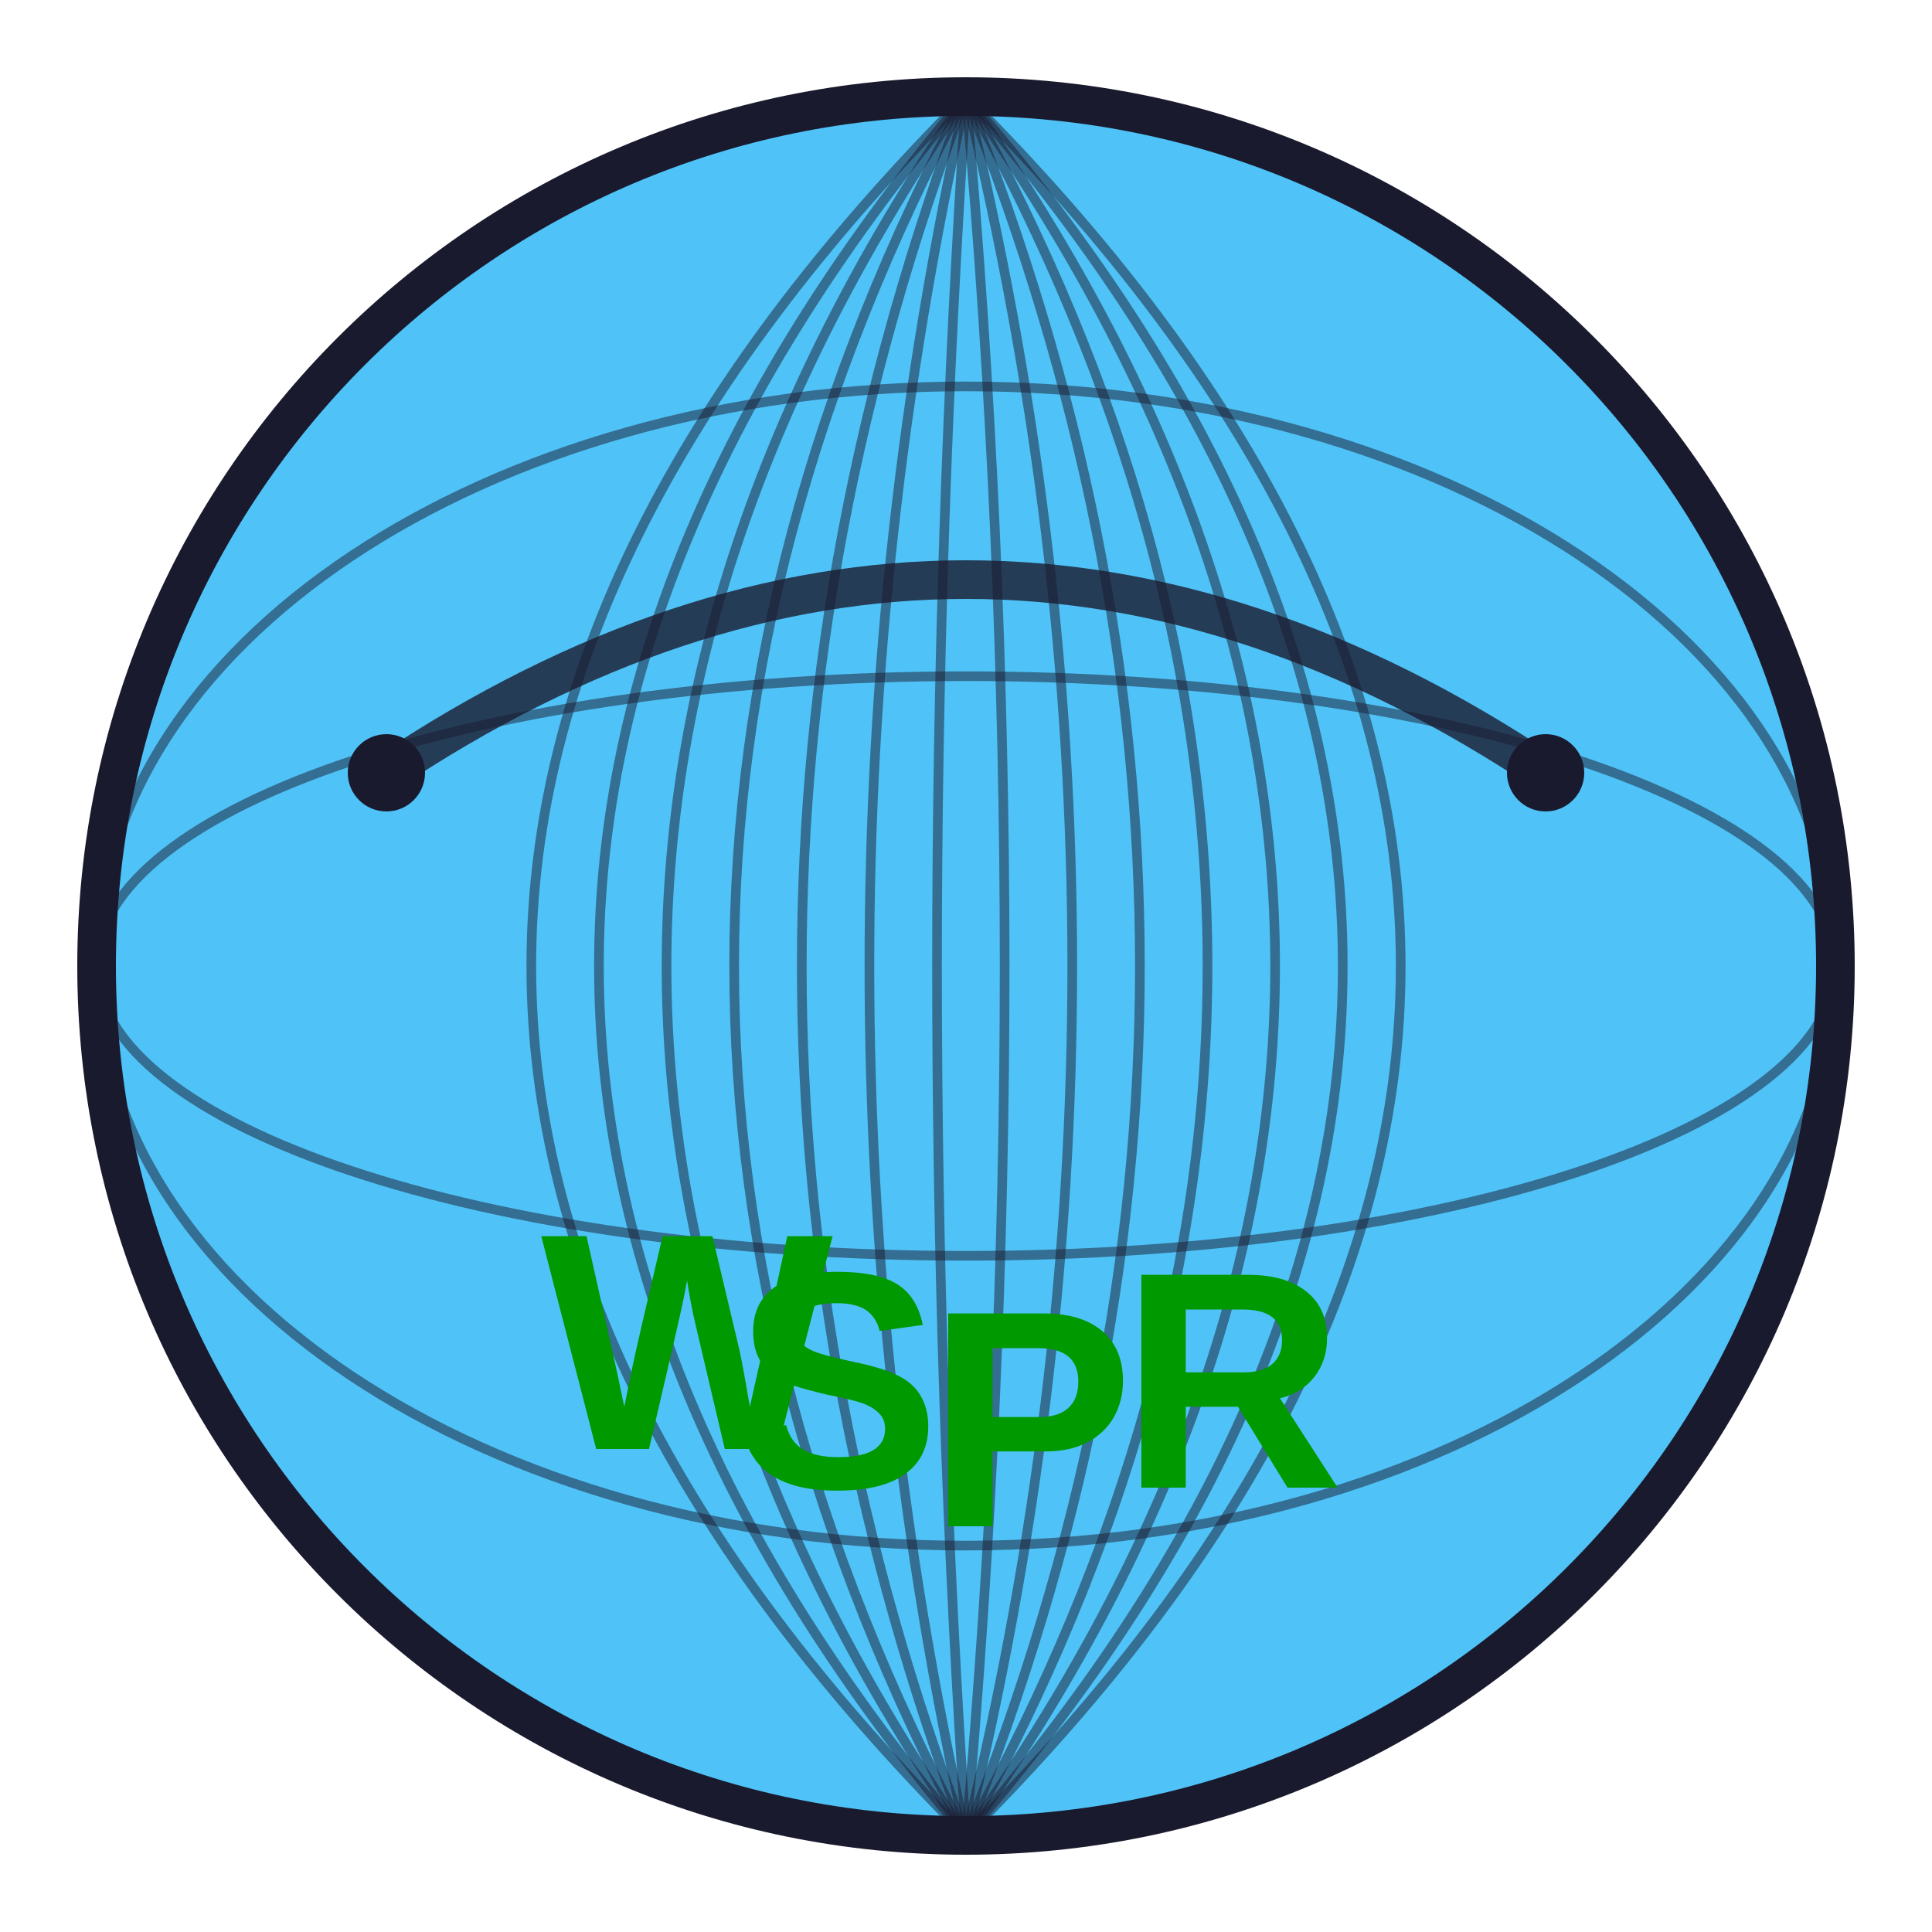
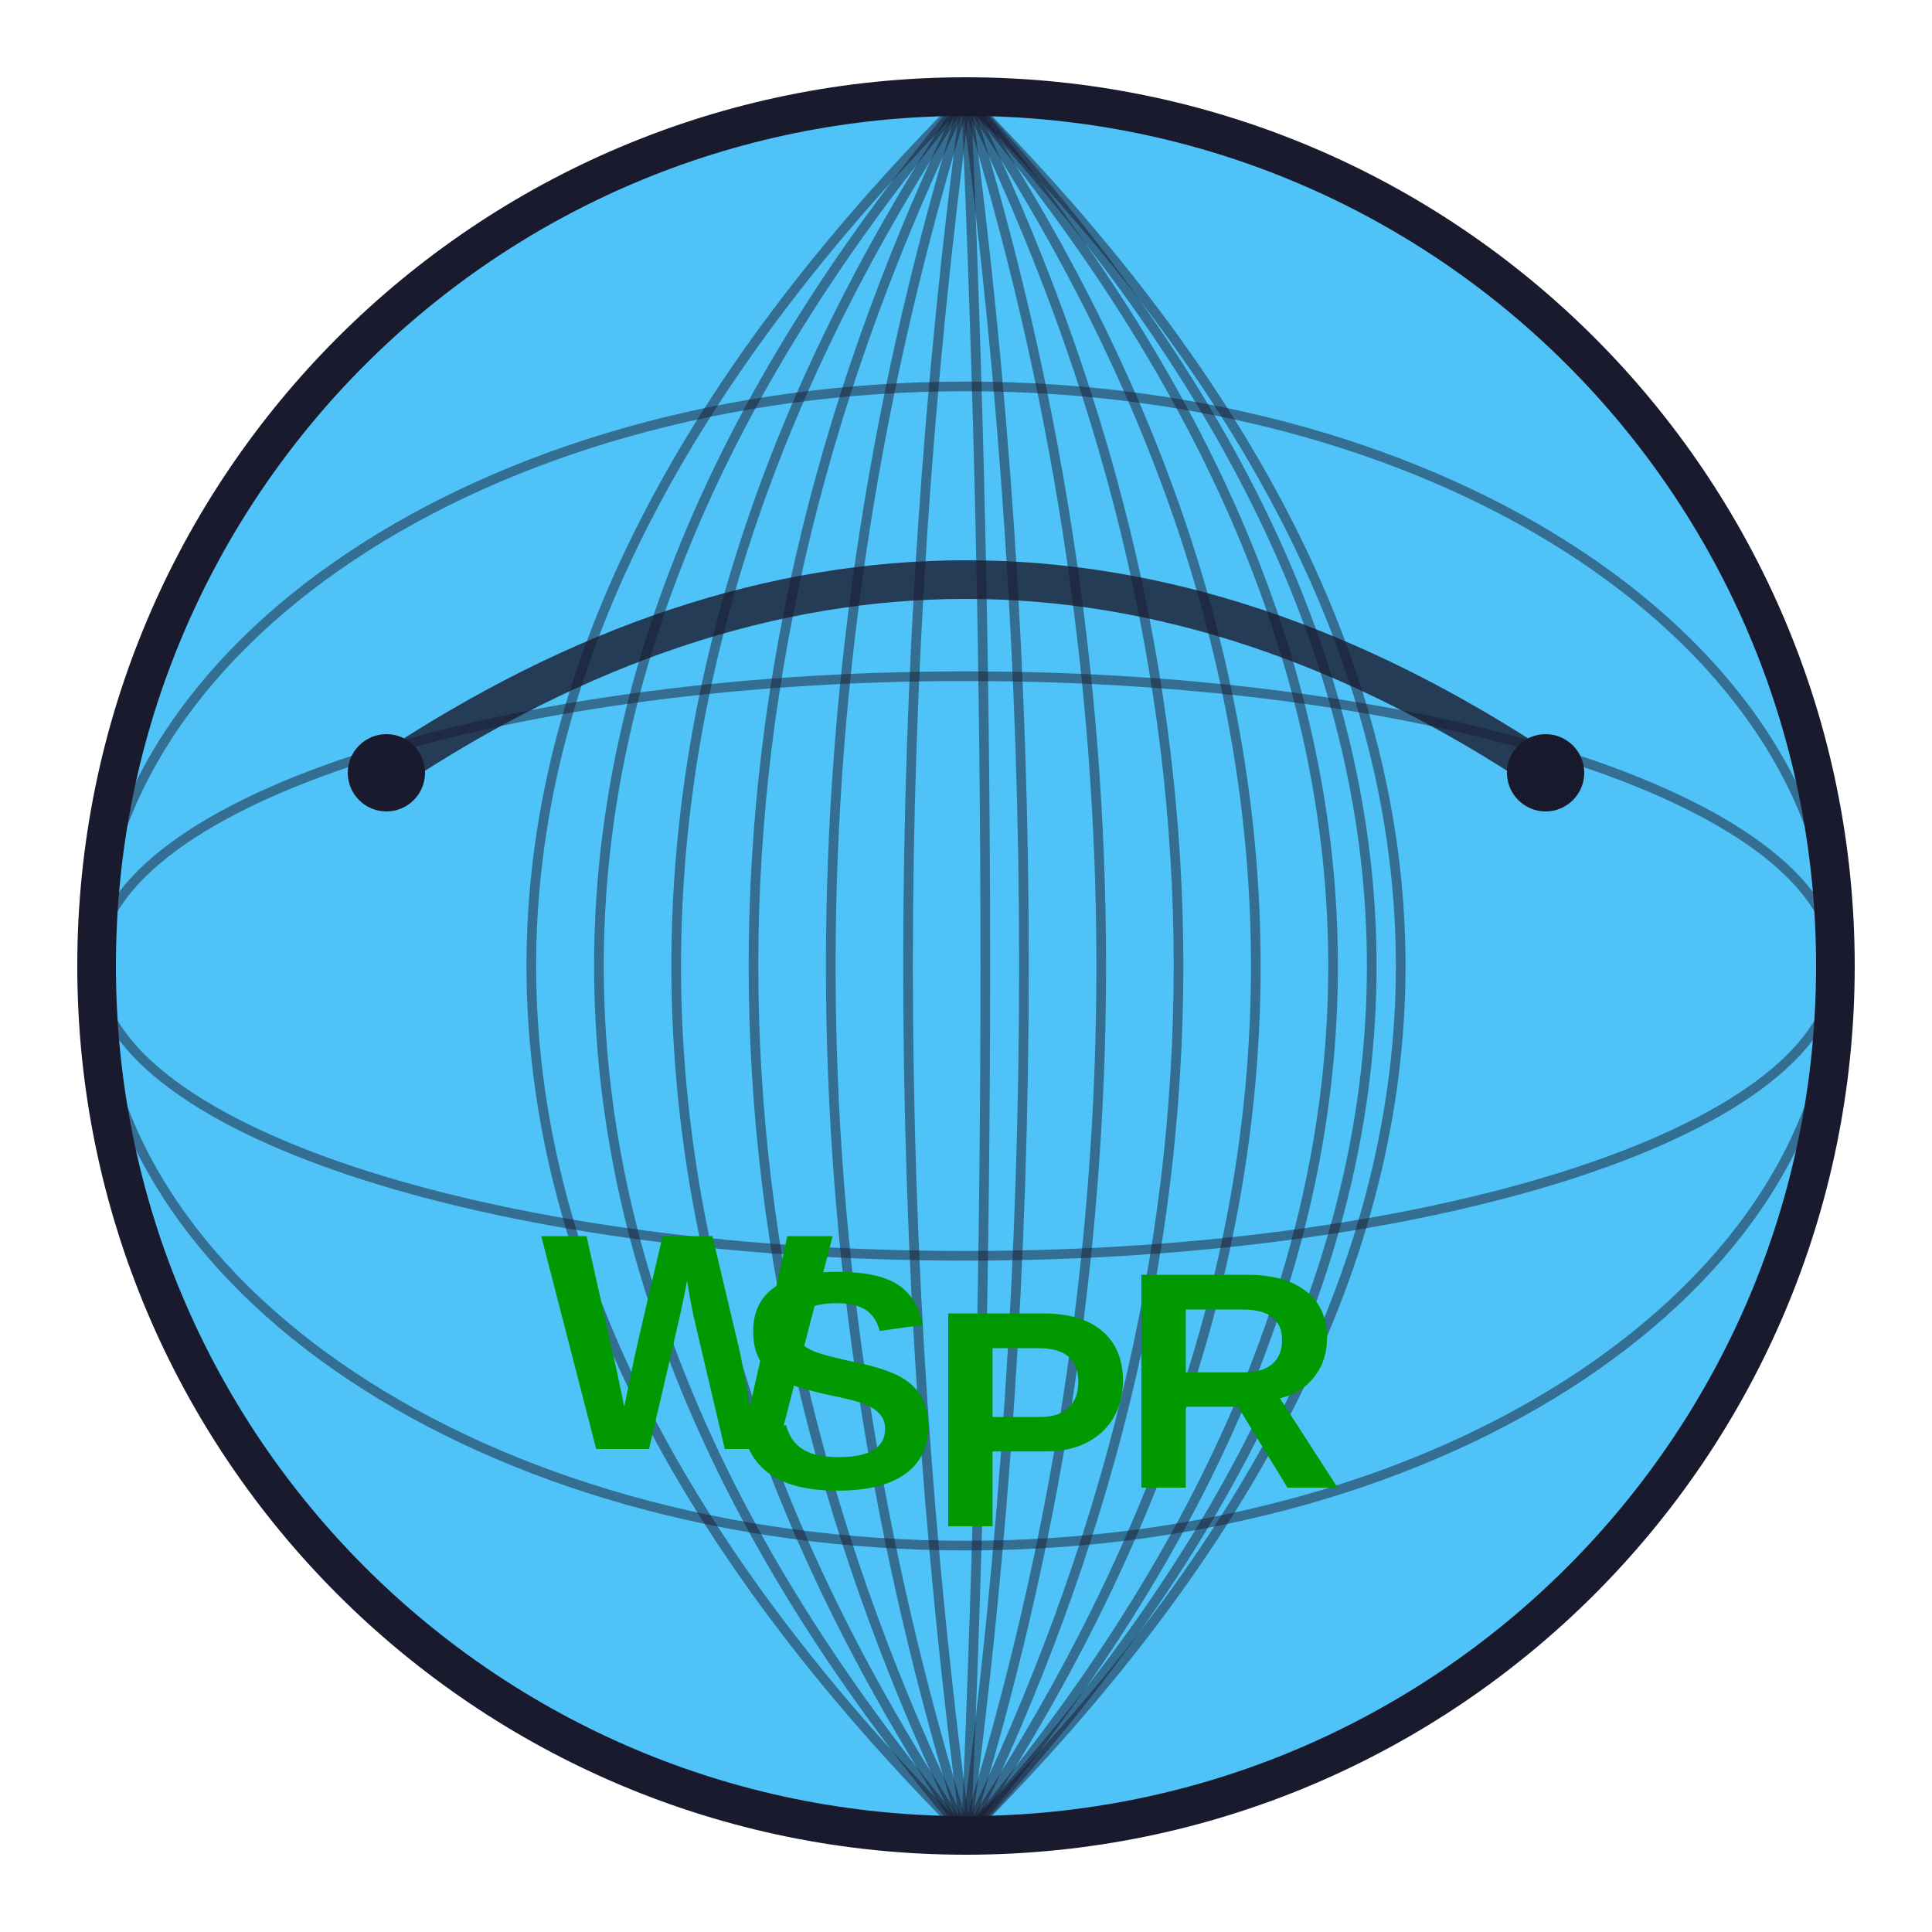
<svg xmlns="http://www.w3.org/2000/svg" viewBox="0 0 100 100">
  <circle cx="50" cy="50" r="45" fill="#4fc3f7" stroke="#1a1a2e" stroke-width="2" />
  <ellipse cx="50" cy="50" rx="45" ry="15" fill="none" stroke="#1a1a2e" stroke-width="0.5" opacity="0.5" />
  <ellipse cx="50" cy="50" rx="45" ry="30" fill="none" stroke="#1a1a2e" stroke-width="0.5" opacity="0.5" />
  <path d="M 50 5 Q 5 50 50 95" fill="none" stroke="#1a1a2e" stroke-width="0.5" opacity="0.5" />
  <path d="M 50 5 Q 12 50 50 95" fill="none" stroke="#1a1a2e" stroke-width="0.5" opacity="0.5" />
-   <path d="M 50 5 Q 19 50 50 95" fill="none" stroke="#1a1a2e" stroke-width="0.5" opacity="0.5" />
-   <path d="M 50 5 Q 26 50 50 95" fill="none" stroke="#1a1a2e" stroke-width="0.5" opacity="0.5" />
-   <path d="M 50 5 Q 33 50 50 95" fill="none" stroke="#1a1a2e" stroke-width="0.5" opacity="0.5" />
-   <path d="M 50 5 Q 40 50 50 95" fill="none" stroke="#1a1a2e" stroke-width="0.5" opacity="0.5" />
-   <path d="M 50 5 Q 47 50 50 95" fill="none" stroke="#1a1a2e" stroke-width="0.5" opacity="0.5" />
-   <path d="M 50 5 Q 54 50 50 95" fill="none" stroke="#1a1a2e" stroke-width="0.5" opacity="0.5" />
-   <path d="M 50 5 Q 61 50 50 95" fill="none" stroke="#1a1a2e" stroke-width="0.5" opacity="0.5" />
-   <path d="M 50 5 Q 68 50 50 95" fill="none" stroke="#1a1a2e" stroke-width="0.5" opacity="0.5" />
-   <path d="M 50 5 Q 75 50 50 95" fill="none" stroke="#1a1a2e" stroke-width="0.5" opacity="0.5" />
-   <path d="M 50 5 Q 82 50 50 95" fill="none" stroke="#1a1a2e" stroke-width="0.5" opacity="0.5" />
-   <path d="M 50 5 Q 89 50 50 95" fill="none" stroke="#1a1a2e" stroke-width="0.5" opacity="0.5" />
+   <path d="M 50 5 Q 20 50 50 95" fill="none" stroke="#1a1a2e" stroke-width="0.5" opacity="0.5" />
+   <path d="M 50 5 Q 28 50 50 95" fill="none" stroke="#1a1a2e" stroke-width="0.5" opacity="0.5" />
+   <path d="M 50 5 Q 36 50 50 95" fill="none" stroke="#1a1a2e" stroke-width="0.5" opacity="0.5" />
+   <path d="M 50 5 Q 44 50 50 95" fill="none" stroke="#1a1a2e" stroke-width="0.5" opacity="0.5" />
+   <path d="M 50 5 Q 52 50 50 95" fill="none" stroke="#1a1a2e" stroke-width="0.5" opacity="0.5" />
+   <path d="M 50 5 Q 56 50 50 95" fill="none" stroke="#1a1a2e" stroke-width="0.5" opacity="0.5" />
+   <path d="M 50 5 Q 64 50 50 95" fill="none" stroke="#1a1a2e" stroke-width="0.5" opacity="0.5" />
+   <path d="M 50 5 Q 72 50 50 95" fill="none" stroke="#1a1a2e" stroke-width="0.5" opacity="0.5" />
+   <path d="M 50 5 Q 80 50 50 95" fill="none" stroke="#1a1a2e" stroke-width="0.5" opacity="0.5" />
+   <path d="M 50 5 Q 88 50 50 95" fill="none" stroke="#1a1a2e" stroke-width="0.5" opacity="0.5" />
+   <path d="M 50 5 Q 92 50 50 95" fill="none" stroke="#1a1a2e" stroke-width="0.5" opacity="0.5" />
  <path d="M 50 5 Q 95 50 50 95" fill="none" stroke="#1a1a2e" stroke-width="0.5" opacity="0.5" />
  <path d="M 20 40 Q 50 20 80 40" fill="none" stroke="#1a1a2e" stroke-width="2" opacity="0.8" />
  <circle cx="20" cy="40" r="2" fill="#1a1a2e" />
  <circle cx="80" cy="40" r="2" fill="#1a1a2e" />
  <text x="28" y="75" fill="#009900" font-size="16" font-weight="bold" font-family="Arial, sans-serif">W</text>
  <text x="38" y="77" fill="#009900" font-size="16" font-weight="bold" font-family="Arial, sans-serif">S</text>
  <text x="48" y="79" fill="#009900" font-size="16" font-weight="bold" font-family="Arial, sans-serif">P</text>
  <text x="58" y="77" fill="#009900" font-size="16" font-weight="bold" font-family="Arial, sans-serif">R</text>
</svg>
